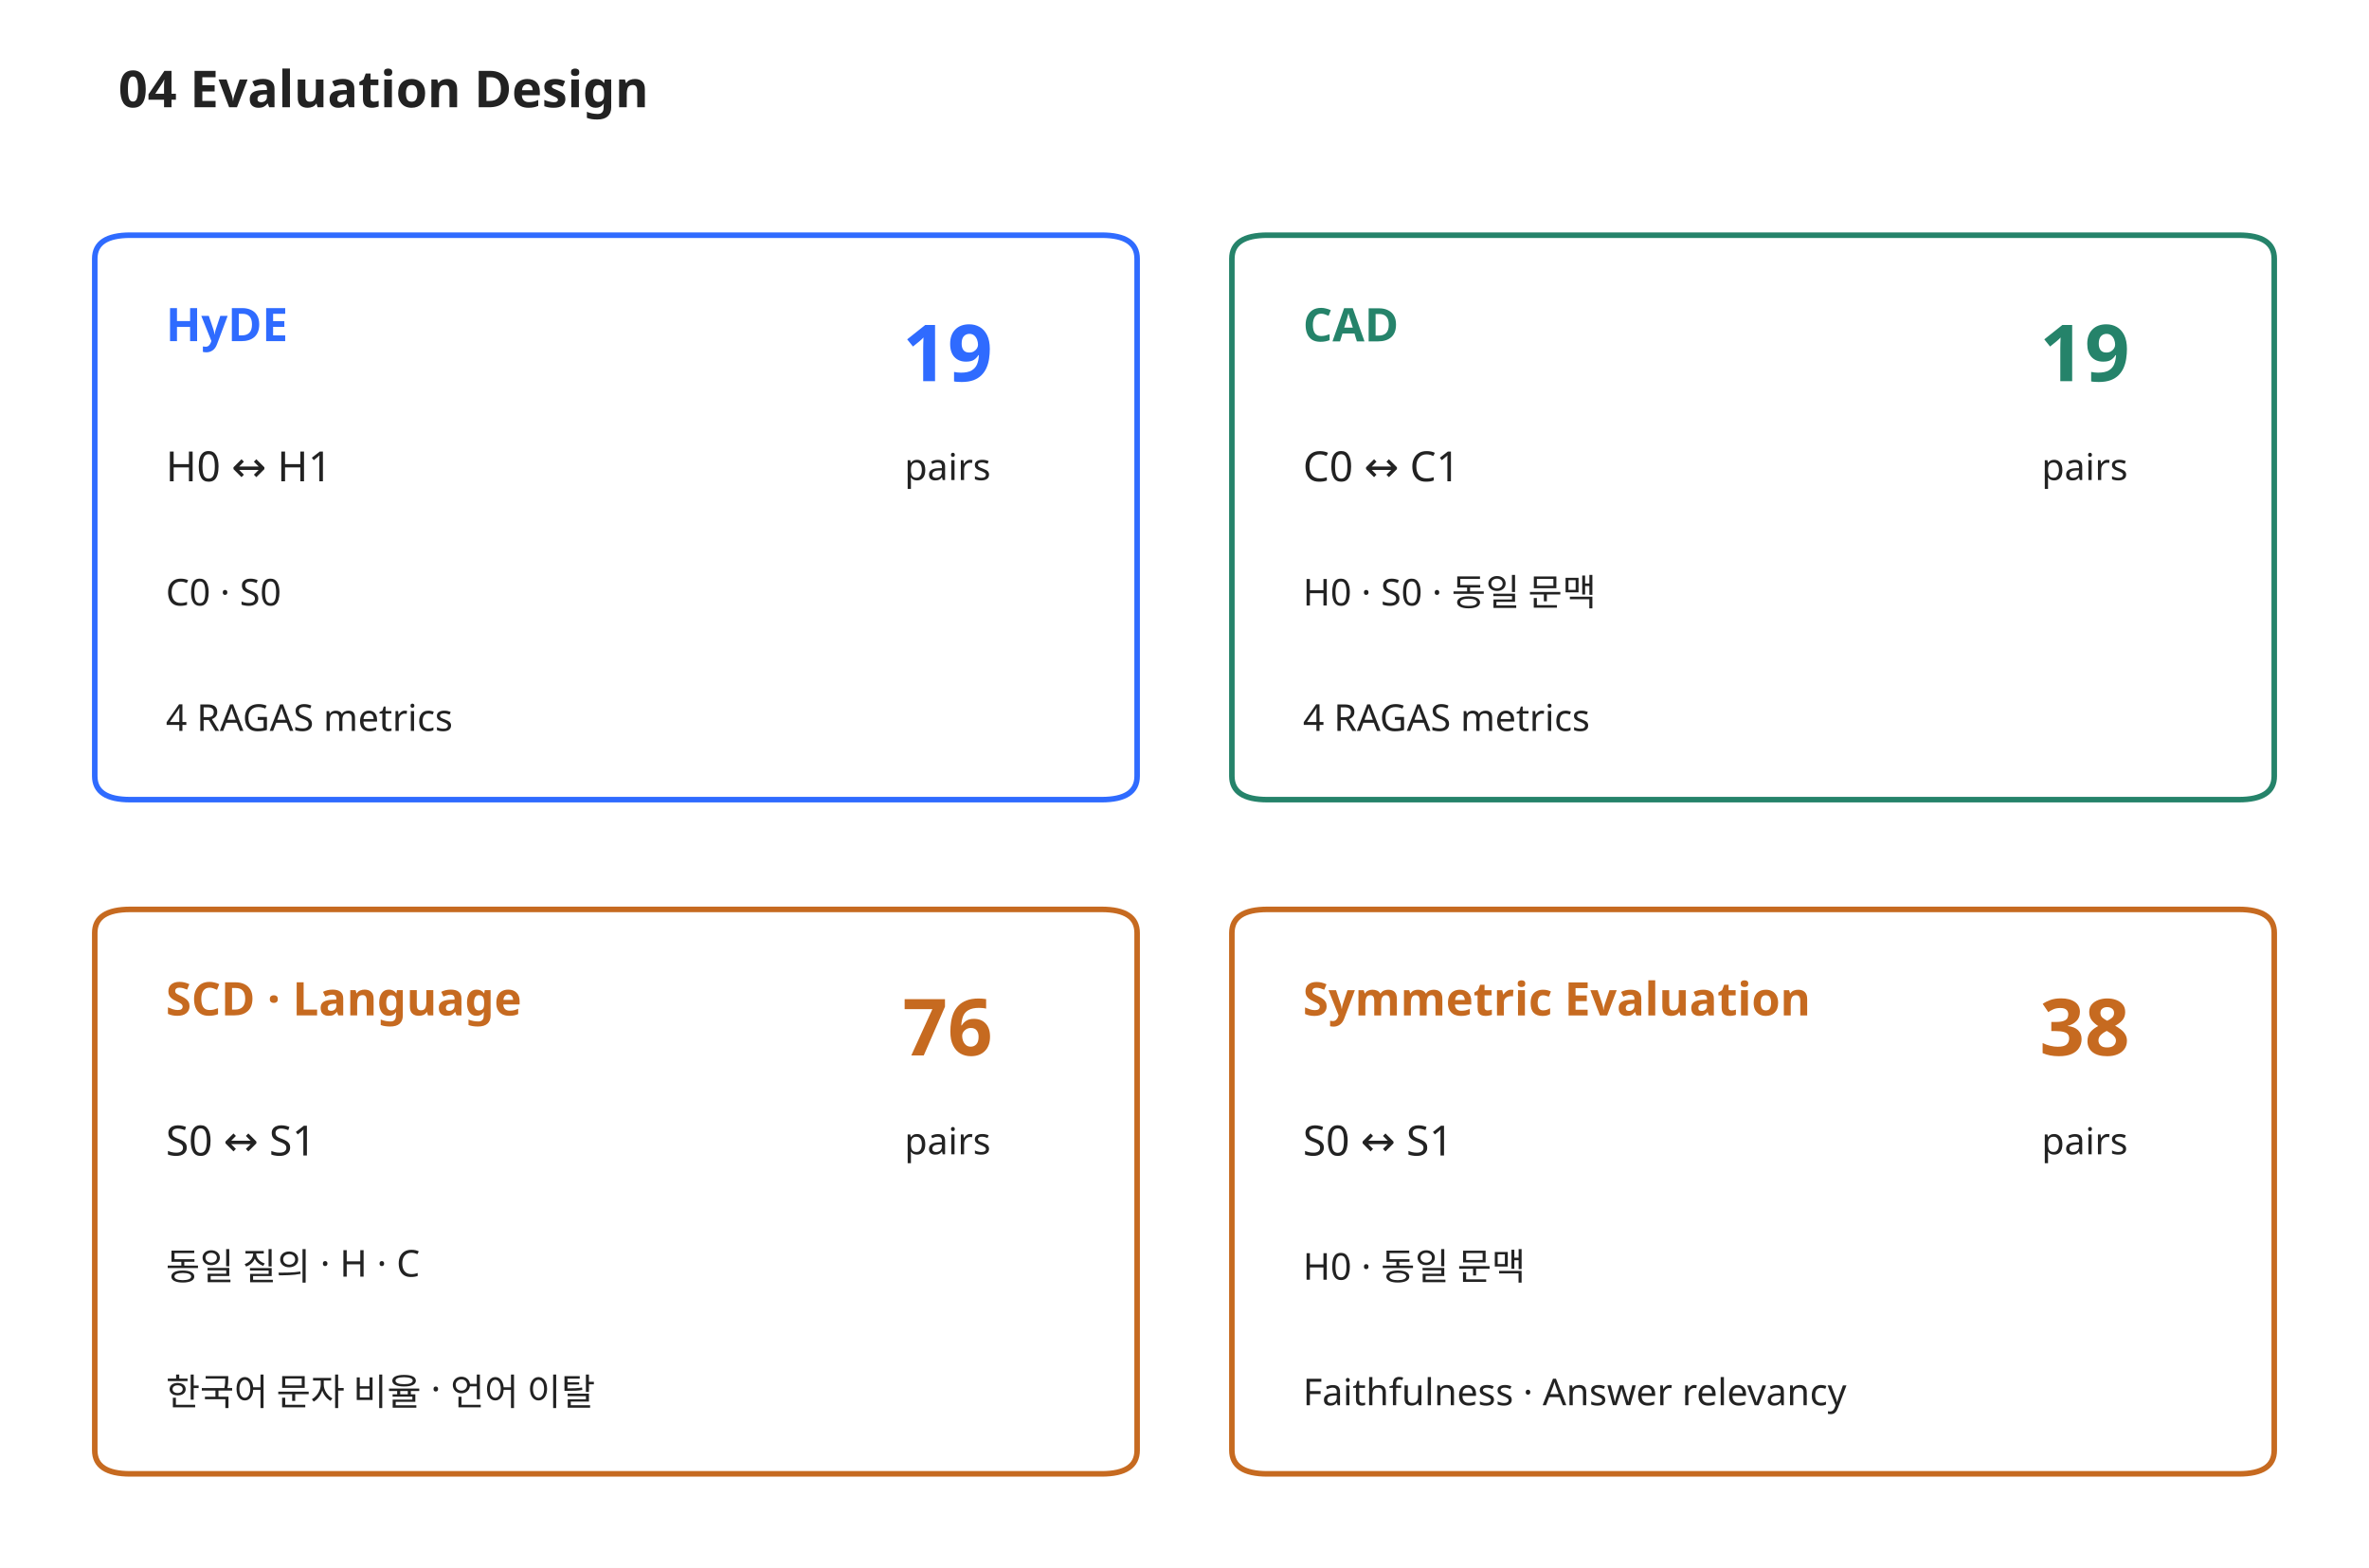
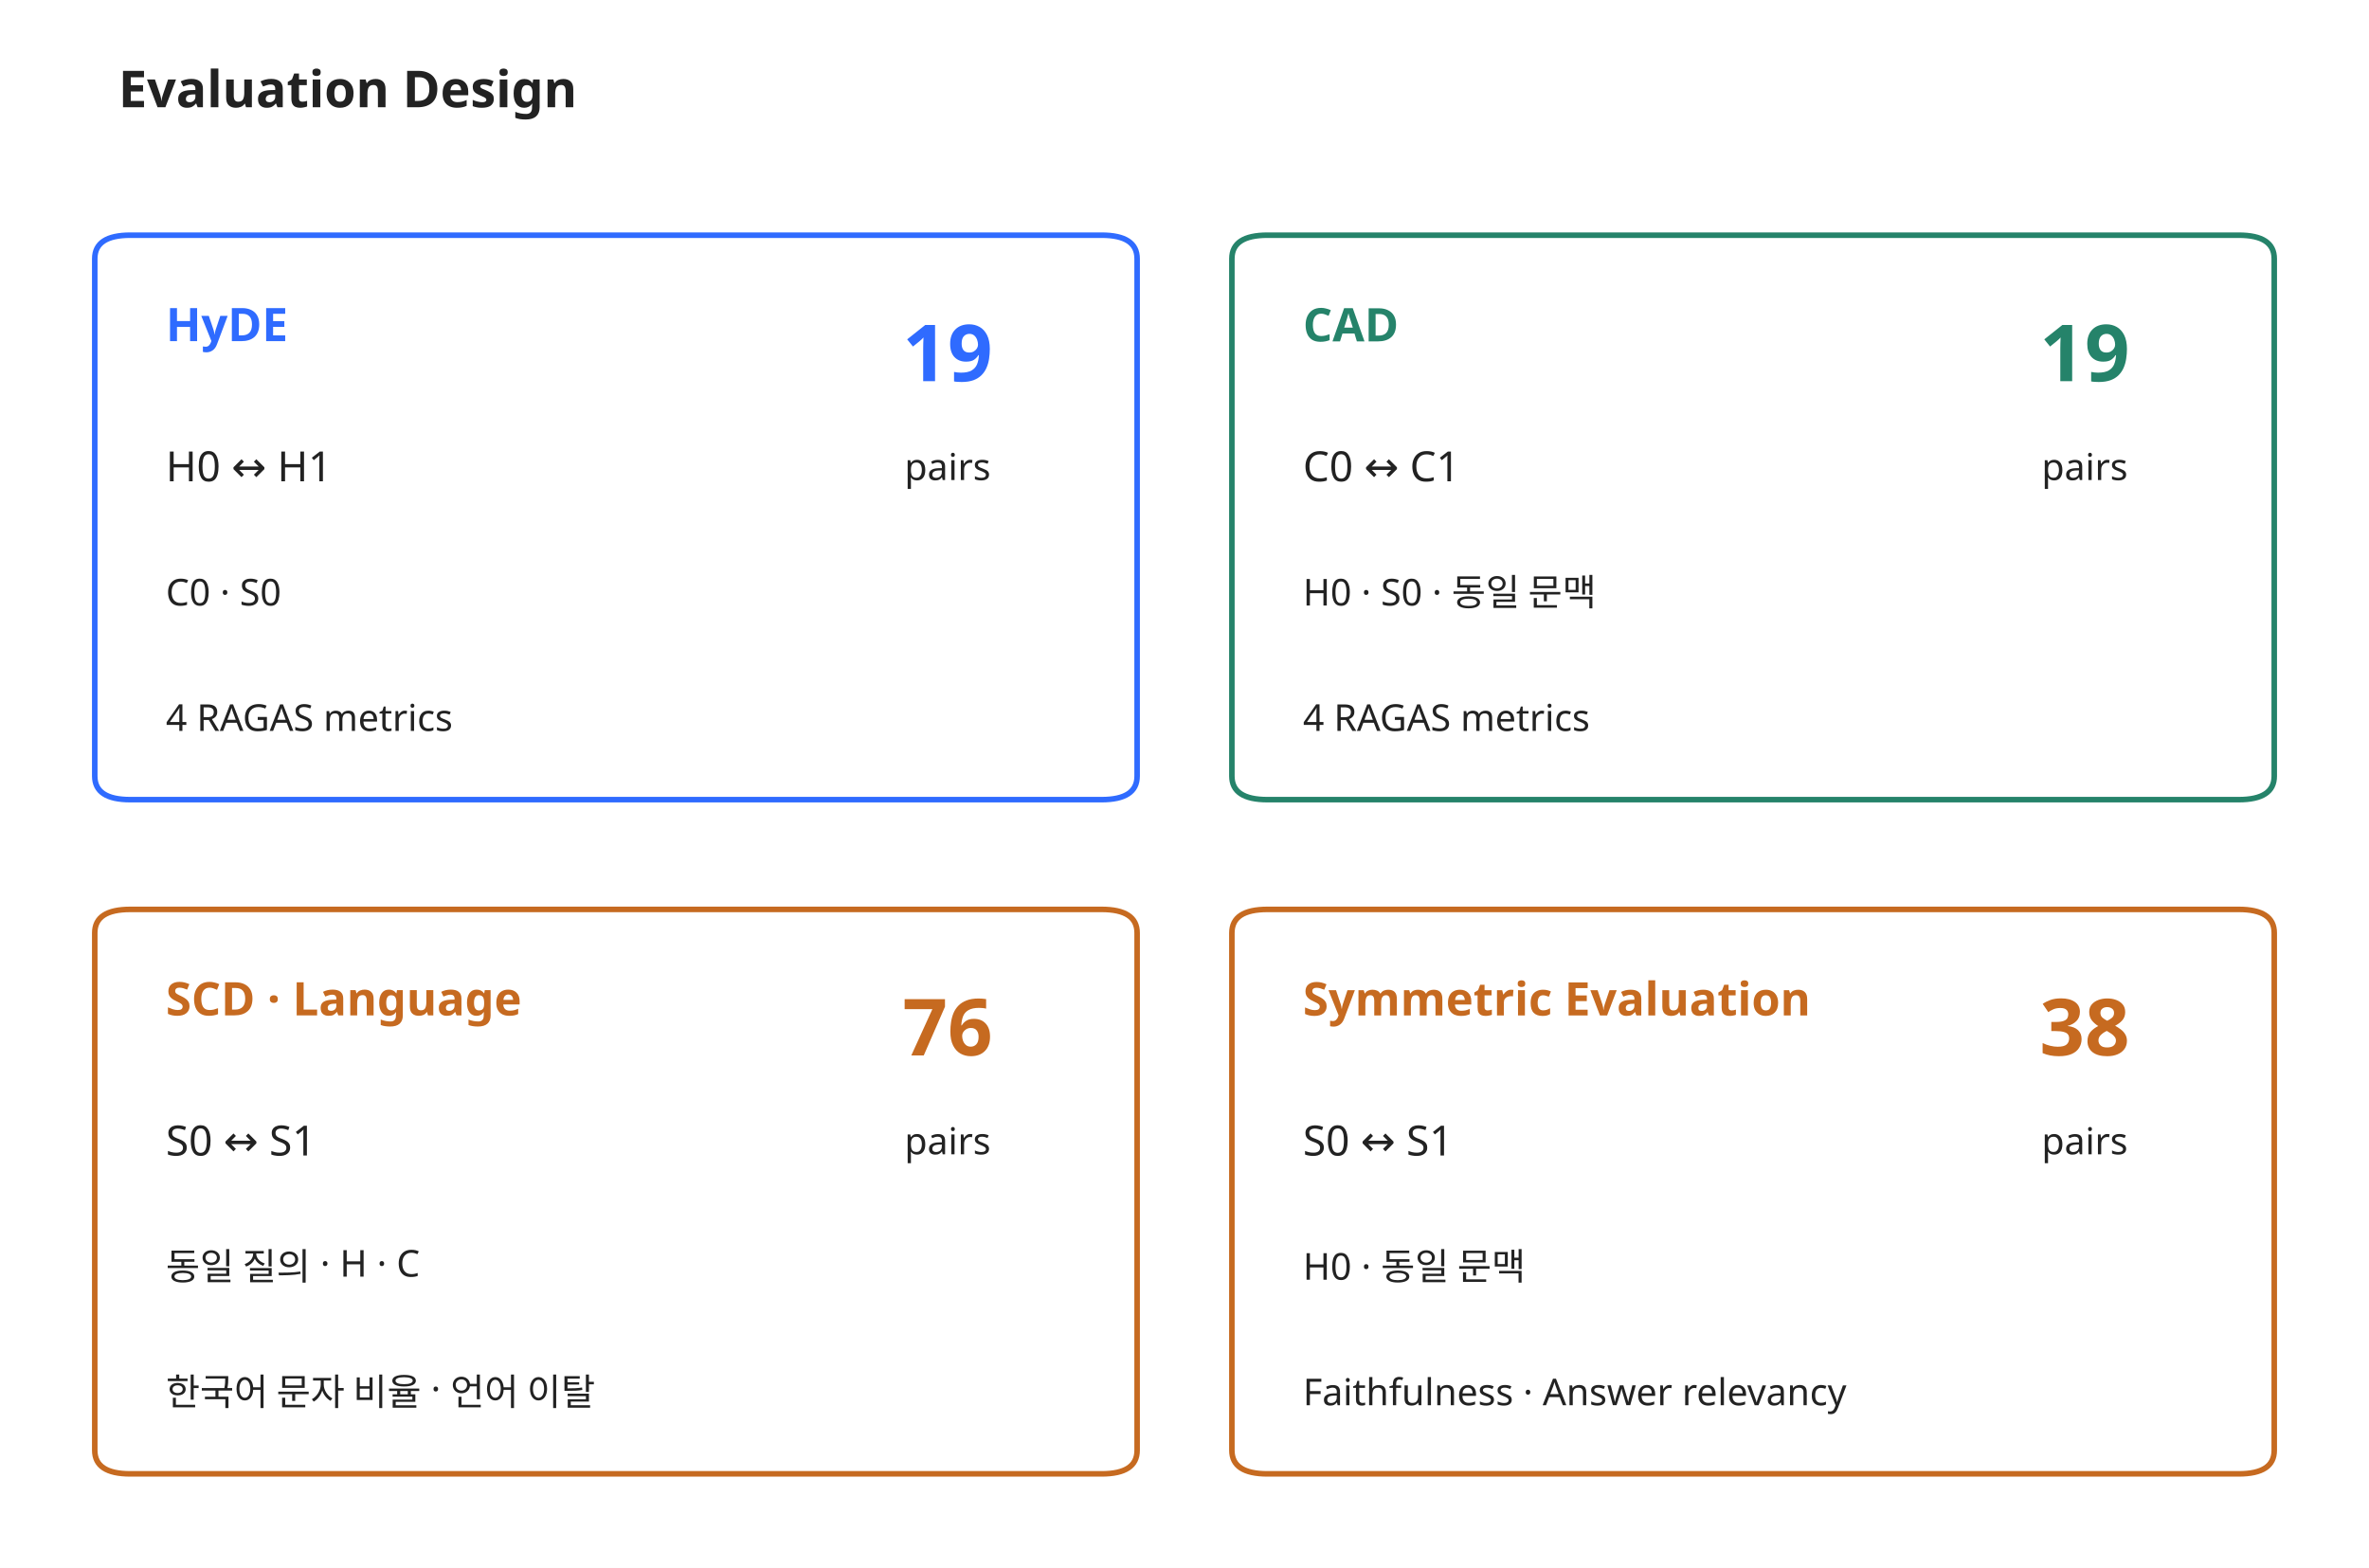
<svg xmlns="http://www.w3.org/2000/svg" width="511.2pt" height="338.4pt" viewBox="0 0 511.2 338.4" version="1.1">
  <defs>
    <style type="text/css">*{stroke-linejoin: round; stroke-linecap: butt}</style>
  </defs>
  <g id="figure_1">
    <g id="patch_1">
      <path d="M 0 338.4 L 511.2 338.4 L 511.2 0 L 0 0 z " style="fill: #ffffff" />
    </g>
    <g id="axes_1">
      <g id="patch_2">
        <path d="M 28.116 172.584 L 237.708 172.584 Q 245.376 172.584 245.376 167.508 L 245.376 55.836 Q 245.376 50.76 237.708 50.76 L 28.116 50.76 Q 20.448 50.76 20.448 55.836 L 20.448 167.508 Q 20.448 172.584 28.116 172.584 z " clip-path="url(#p1c9f8dc28a)" style="fill: #ffffff; stroke: #2f6bff; stroke-width: 1.2; stroke-linejoin: miter" />
      </g>
      <g id="patch_3">
        <path d="M 273.492 172.584 L 483.084 172.584 Q 490.752 172.584 490.752 167.508 L 490.752 55.836 Q 490.752 50.76 483.084 50.76 L 273.492 50.76 Q 265.824 50.76 265.824 55.836 L 265.824 167.508 Q 265.824 172.584 273.492 172.584 z " clip-path="url(#p1c9f8dc28a)" style="fill: #ffffff; stroke: #25836a; stroke-width: 1.2; stroke-linejoin: miter" />
      </g>
      <g id="patch_4">
        <path d="M 28.116 318.096 L 237.708 318.096 Q 245.376 318.096 245.376 313.02 L 245.376 201.348 Q 245.376 196.272 237.708 196.272 L 28.116 196.272 Q 20.448 196.272 20.448 201.348 L 20.448 313.02 Q 20.448 318.096 28.116 318.096 z " clip-path="url(#p1c9f8dc28a)" style="fill: #ffffff; stroke: #c66a20; stroke-width: 1.2; stroke-linejoin: miter" />
      </g>
      <g id="patch_5">
        <path d="M 273.492 318.096 L 483.084 318.096 Q 490.752 318.096 490.752 313.02 L 490.752 201.348 Q 490.752 196.272 483.084 196.272 L 273.492 196.272 Q 265.824 196.272 265.824 201.348 L 265.824 313.02 Q 265.824 318.096 273.492 318.096 z " clip-path="url(#p1c9f8dc28a)" style="fill: #ffffff; stroke: #c66a20; stroke-width: 1.2; stroke-linejoin: miter" />
      </g>
      <g id="text_1">
-         <text style="font-weight: 700; font-size: 11px; font-family: 'Malgun Gothic'; text-anchor: start; fill: #222222" x="25.56" y="23.153" transform="rotate(-0 25.56 23.15283)">04  Evaluation Design</text>
+         <text style="font-weight: 700; font-size: 11px; font-family: 'Malgun Gothic'; text-anchor: start; fill: #222222" x="25.56" y="23.153" transform="rotate(-0 25.56 23.15283)">Evaluation Design</text>
      </g>
      <g id="text_2">
        <text style="font-weight: 700; font-size: 10px; font-family: 'Malgun Gothic'; text-anchor: start; fill: #2f6bff" x="35.784" y="73.63" transform="rotate(-0 35.784 73.62963)">HyDE</text>
      </g>
      <g id="text_3">
        <text style="font-weight: 700; font-size: 17px; font-family: 'Malgun Gothic'; text-anchor: middle; fill: #2f6bff" x="204.48" y="82.276" transform="rotate(-0 204.48 82.27591)">19</text>
      </g>
      <g id="text_4">
        <text style="font-size: 8px; font-family: 'Malgun Gothic'; text-anchor: middle; fill: #222222" x="204.48" y="103.611" transform="rotate(-0 204.48 103.6112)">pairs</text>
      </g>
      <g id="text_5">
        <text style="font-size: 9px; font-family: 'Malgun Gothic'; text-anchor: start; fill: #222222" x="35.784" y="103.873" transform="rotate(-0 35.784 103.8727)">H0 ↔ H1</text>
      </g>
      <g id="text_6">
        <text style="font-size: 8px; font-family: 'Malgun Gothic'; text-anchor: start; fill: #222222" x="35.784" y="130.683" transform="rotate(-0 35.784 130.6832)">C0 · S0</text>
      </g>
      <g id="text_7">
        <text style="font-size: 8px; font-family: 'Malgun Gothic'; text-anchor: start; fill: #222222" x="35.784" y="157.755" transform="rotate(-0 35.784 157.7552)">4 RAGAS metrics</text>
      </g>
      <g id="text_8">
        <text style="font-weight: 700; font-size: 10px; font-family: 'Malgun Gothic'; text-anchor: start; fill: #25836a" x="281.16" y="73.678" transform="rotate(-0 281.16 73.67806)">CAD</text>
      </g>
      <g id="text_9">
        <text style="font-weight: 700; font-size: 17px; font-family: 'Malgun Gothic'; text-anchor: middle; fill: #25836a" x="449.856" y="82.276" transform="rotate(-0 449.856 82.27591)">19</text>
      </g>
      <g id="text_10">
        <text style="font-size: 8px; font-family: 'Malgun Gothic'; text-anchor: middle; fill: #222222" x="449.856" y="103.611" transform="rotate(-0 449.856 103.6112)">pairs</text>
      </g>
      <g id="text_11">
        <text style="font-size: 9px; font-family: 'Malgun Gothic'; text-anchor: start; fill: #222222" x="281.16" y="103.873" transform="rotate(-0 281.16 103.8727)">C0 ↔ C1</text>
      </g>
      <g id="text_12">
        <text style="font-size: 8px; font-family: 'Malgun Gothic'; text-anchor: start; fill: #222222" x="281.16" y="130.683" transform="rotate(-0 281.16 130.6832)">H0 · S0 · 동일 문맥</text>
      </g>
      <g id="text_13">
        <text style="font-size: 8px; font-family: 'Malgun Gothic'; text-anchor: start; fill: #222222" x="281.16" y="157.755" transform="rotate(-0 281.16 157.7552)">4 RAGAS metrics</text>
      </g>
      <g id="text_14">
        <text style="font-weight: 700; font-size: 10px; font-family: 'Malgun Gothic'; text-anchor: start; fill: #c66a20" x="35.784" y="219.142" transform="rotate(-0 35.784 219.1416)">SCD · Language</text>
      </g>
      <g id="text_15">
        <text style="font-weight: 700; font-size: 17px; font-family: 'Malgun Gothic'; text-anchor: middle; fill: #c66a20" x="204.48" y="227.788" transform="rotate(-0 204.48 227.7879)">76</text>
      </g>
      <g id="text_16">
        <text style="font-size: 8px; font-family: 'Malgun Gothic'; text-anchor: middle; fill: #222222" x="204.48" y="249.123" transform="rotate(-0 204.48 249.1233)">pairs</text>
      </g>
      <g id="text_17">
        <text style="font-size: 9px; font-family: 'Malgun Gothic'; text-anchor: start; fill: #222222" x="35.784" y="249.385" transform="rotate(-0 35.784 249.3847)">S0 ↔ S1</text>
      </g>
      <g id="text_18">
        <text style="font-size: 8px; font-family: 'Malgun Gothic'; text-anchor: start; fill: #222222" x="35.784" y="276.195" transform="rotate(-0 35.784 276.1952)">동일 질의 · H · C</text>
      </g>
      <g id="text_19">
        <text style="font-size: 8px; font-family: 'Malgun Gothic'; text-anchor: start; fill: #222222" x="35.784" y="303.267" transform="rotate(-0 35.784 303.2672)">한국어 문자 비율 · 언어 이탈</text>
      </g>
      <g id="text_20">
        <text style="font-weight: 700; font-size: 10px; font-family: 'Malgun Gothic'; text-anchor: start; fill: #c66a20" x="281.16" y="219.166" transform="rotate(-0 281.16 219.1658)">Symmetric Evaluation</text>
      </g>
      <g id="text_21">
        <text style="font-weight: 700; font-size: 17px; font-family: 'Malgun Gothic'; text-anchor: middle; fill: #c66a20" x="449.856" y="227.788" transform="rotate(-0 449.856 227.7879)">38</text>
      </g>
      <g id="text_22">
        <text style="font-size: 8px; font-family: 'Malgun Gothic'; text-anchor: middle; fill: #222222" x="449.856" y="249.123" transform="rotate(-0 449.856 249.1233)">pairs</text>
      </g>
      <g id="text_23">
        <text style="font-size: 9px; font-family: 'Malgun Gothic'; text-anchor: start; fill: #222222" x="281.16" y="249.385" transform="rotate(-0 281.16 249.3847)">S0 ↔ S1</text>
      </g>
      <g id="text_24">
        <text style="font-size: 8px; font-family: 'Malgun Gothic'; text-anchor: start; fill: #222222" x="281.16" y="276.195" transform="rotate(-0 281.16 276.1952)">H0 · 동일 문맥</text>
      </g>
      <g id="text_25">
        <text style="font-size: 8px; font-family: 'Malgun Gothic'; text-anchor: start; fill: #222222" x="281.16" y="303.291" transform="rotate(-0 281.16 303.291)">Faithfulness · Answer relevancy</text>
      </g>
    </g>
  </g>
  <defs>
    <clipPath id="p1c9f8dc28a">
      <rect x="0" y="0" width="511.2" height="338.4" />
    </clipPath>
  </defs>
</svg>
